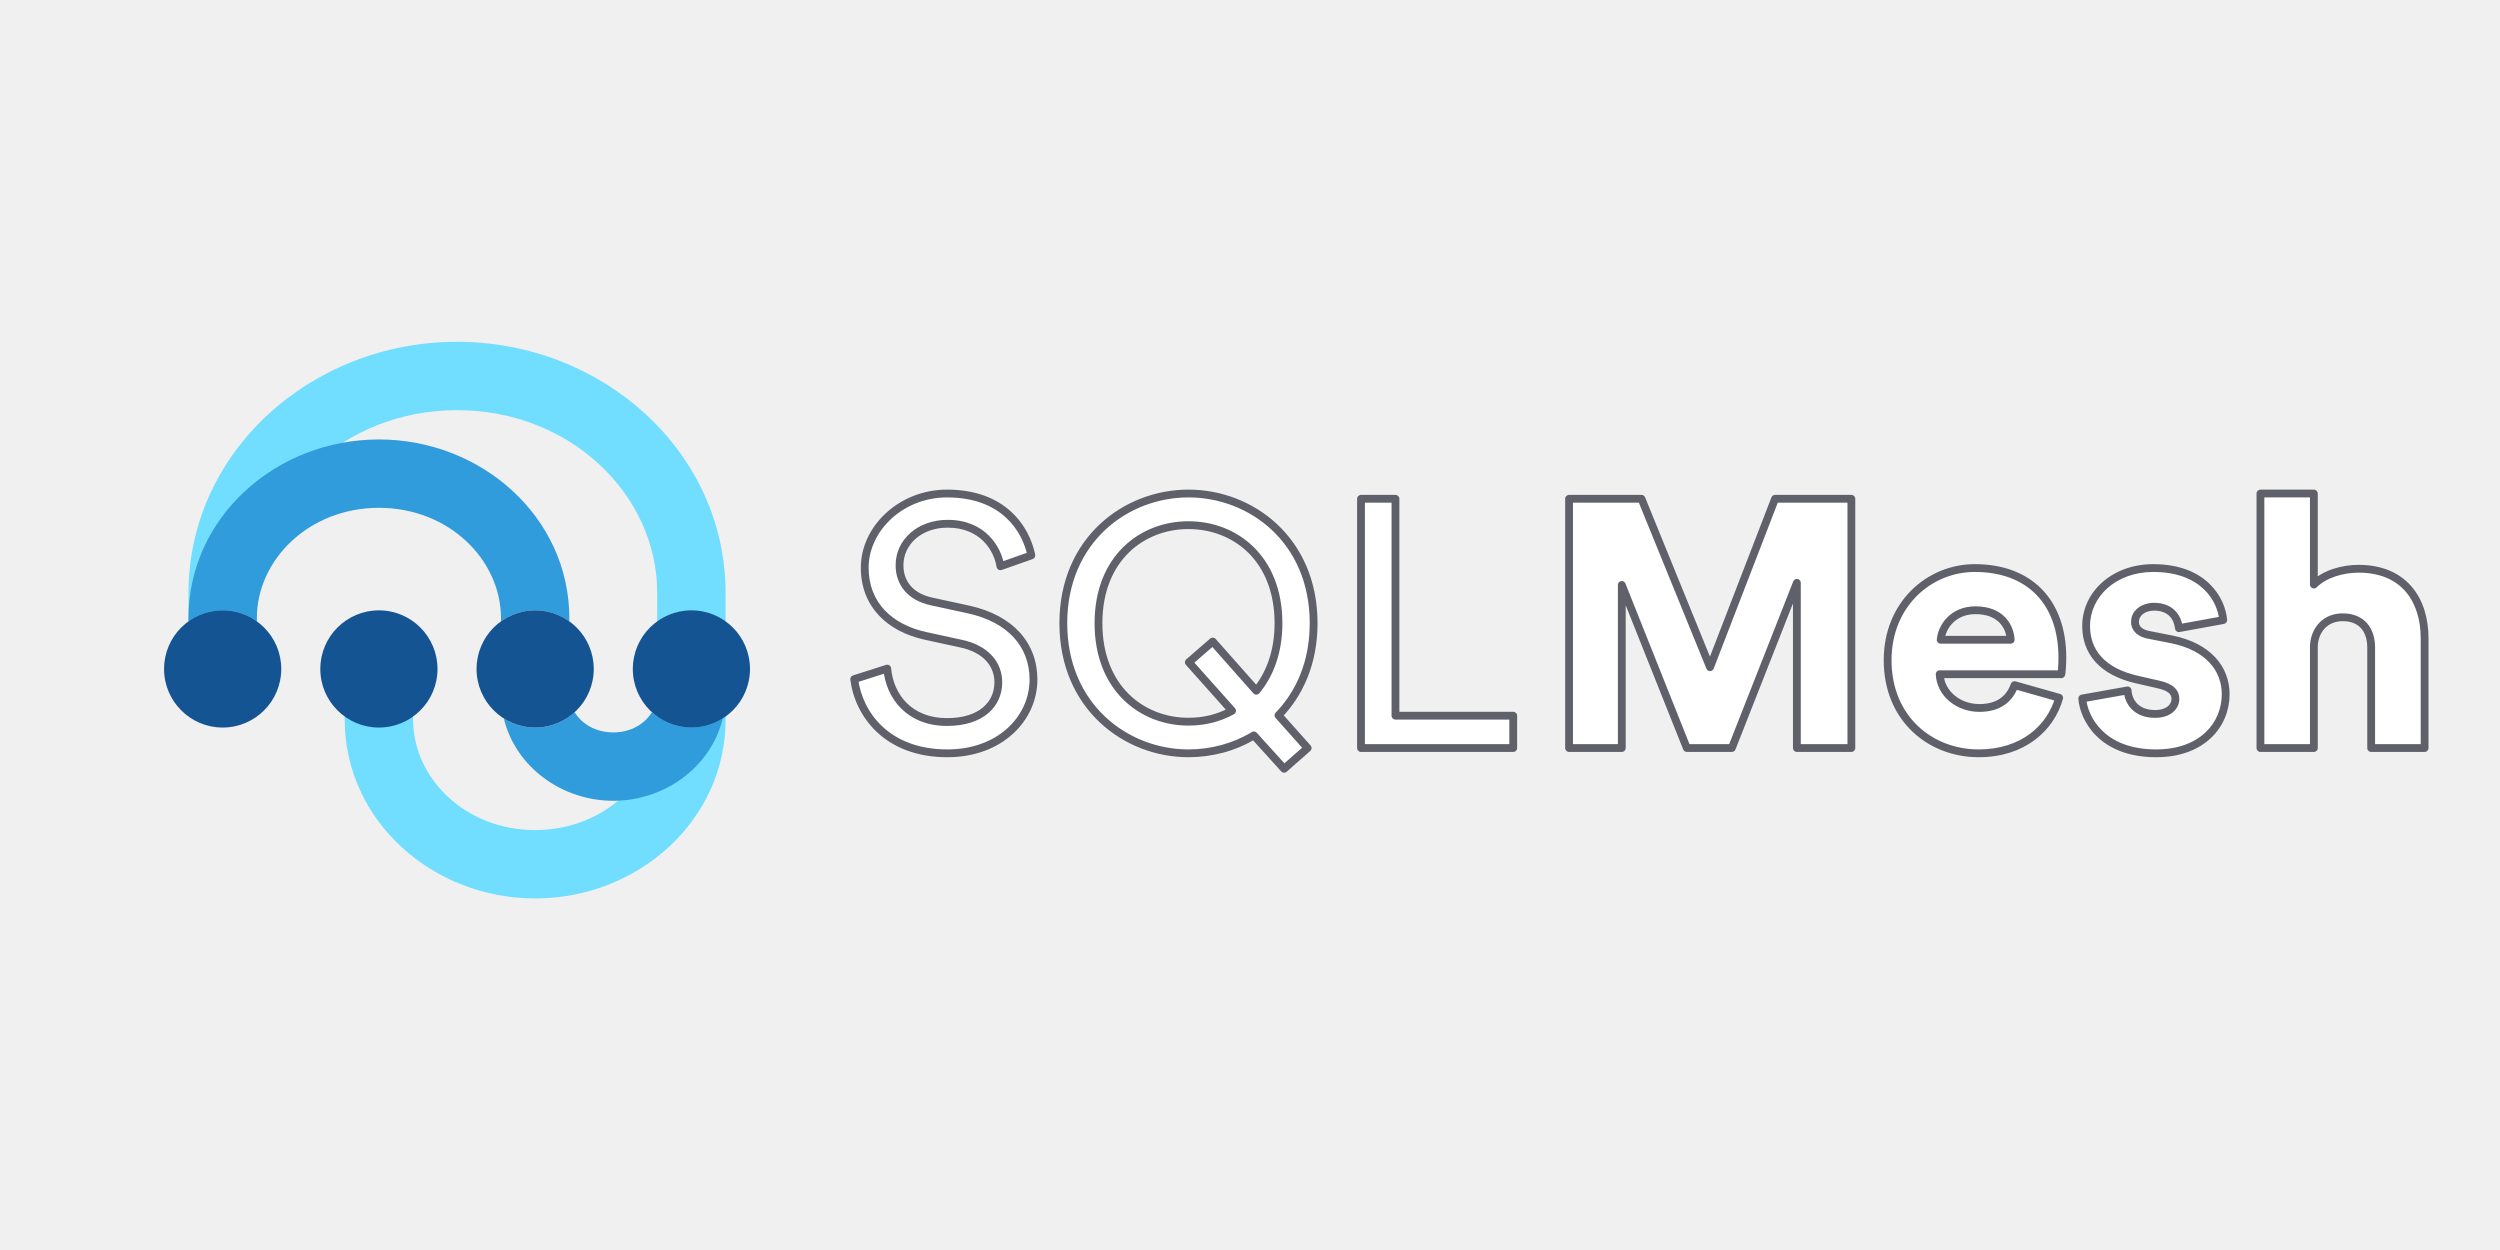
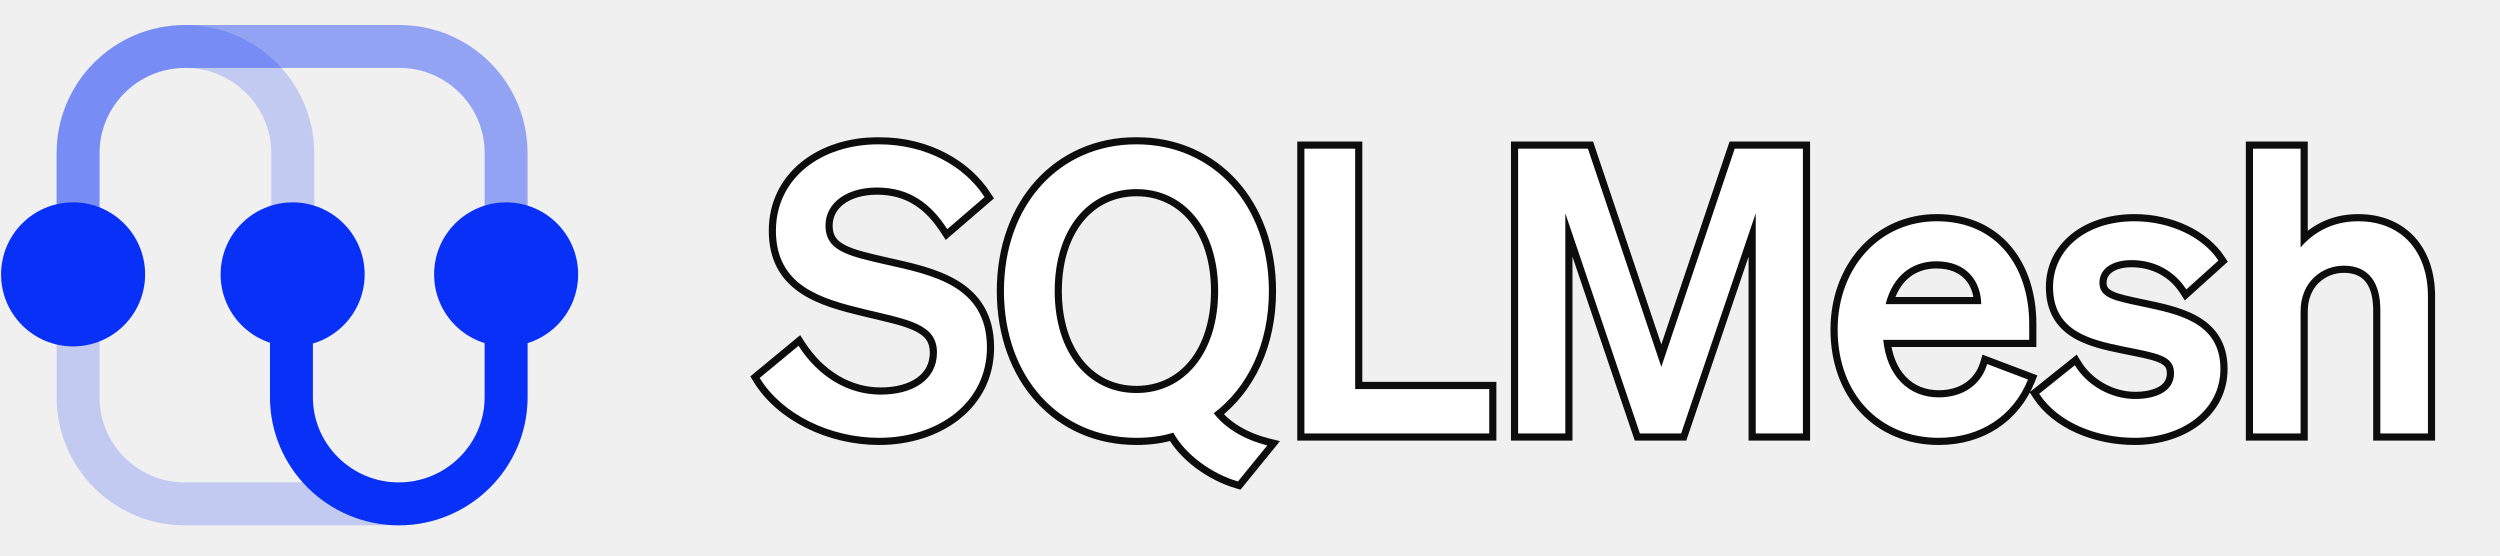
- <svg xmlns="http://www.w3.org/2000/svg" width="1280" height="640" viewBox="0 0 1280 640" fill="none">
-   <path d="M131.5 303.611V342.5H96.5V303.611C96.5 231.337 159.353 175 234 175C308.647 175 371.5 231.337 371.5 303.611V368.426C371.5 420.245 326.555 460 274 460C221.445 460 176.5 420.245 176.5 368.426V342.5H211.5V368.426C211.5 398.427 238.19 425 274 425C309.81 425 336.5 398.427 336.5 368.426V303.611C336.5 253.155 291.902 210 234 210C176.098 210 131.5 253.155 131.5 303.611Z" fill="#71DDFF" />
-   <path d="M131.5 318.13V316.574C131.5 286.573 158.19 260 194 260C229.81 260 256.5 286.573 256.5 316.574V318.13C261.426 314.587 267.469 312.5 274 312.5C280.531 312.5 286.574 314.587 291.5 318.13V316.574C291.5 264.755 246.555 225 194 225C141.445 225 96.5 264.755 96.5 316.574V318.13C101.426 314.587 107.469 312.5 114 312.5C120.531 312.5 126.574 314.587 131.5 318.13Z" fill="#309CDB" />
-   <path d="M294.218 364.664C288.885 369.531 281.789 372.5 274 372.5C268.102 372.5 262.601 370.798 257.963 367.858C263.975 392.743 287.711 410 314 410C340.289 410 364.025 392.743 370.037 367.858C365.399 370.798 359.898 372.5 354 372.5C346.211 372.5 339.115 369.531 333.782 364.664C330.183 370.505 323.202 375 314 375C304.798 375 297.817 370.505 294.218 364.664Z" fill="#309CDB" />
-   <path d="M114 372.5C130.569 372.5 144 359.069 144 342.5C144 325.931 130.569 312.5 114 312.5C97.431 312.5 84 325.931 84 342.5C84 359.069 97.431 372.5 114 372.5Z" fill="#155493" />
-   <path d="M224 342.5C224 359.069 210.569 372.5 194 372.5C177.431 372.5 164 359.069 164 342.5C164 325.931 177.431 312.5 194 312.5C210.569 312.5 224 325.931 224 342.5Z" fill="#155493" />
-   <path d="M274 372.5C290.569 372.5 304 359.069 304 342.5C304 325.931 290.569 312.5 274 312.5C257.431 312.5 244 325.931 244 342.5C244 359.069 257.431 372.5 274 372.5Z" fill="#155493" />
-   <path d="M354 372.5C370.569 372.5 384 359.069 384 342.5C384 325.931 370.569 312.5 354 312.5C337.431 312.5 324 325.931 324 342.5C324 359.069 337.431 372.5 354 372.5Z" fill="#155493" />
-   <path d="M528.06 284.36C525.18 270.5 513.66 252.68 484.86 252.68C461.28 252.68 442.74 270.68 442.74 290.66C442.74 309.74 455.7 321.62 473.88 325.58L492.06 329.54C504.84 332.24 511.14 340.16 511.14 349.34C511.14 360.5 502.5 369.68 484.86 369.68C465.6 369.68 455.52 356.54 454.26 342.32L437.34 347.72C439.68 365.9 454.26 385.7 485.04 385.7C512.22 385.7 529.14 367.7 529.14 347.9C529.14 330.08 517.26 316.76 496.02 312.08L476.94 307.94C466.14 305.6 460.56 298.58 460.56 289.4C460.56 277.52 470.82 268.16 485.22 268.16C503.04 268.16 510.78 280.76 512.22 289.94L528.06 284.36ZM544.42 319.1C544.42 361.76 576.46 385.7 608.5 385.7C620.2 385.7 631.9 382.64 641.98 376.52L657.46 393.62L669.52 383L654.58 366.26C665.38 355.1 672.58 339.26 672.58 319.1C672.58 276.44 640.54 252.68 608.5 252.68C576.46 252.68 544.42 276.44 544.42 319.1ZM562.42 319.1C562.42 285.8 584.74 268.88 608.5 268.88C632.26 268.88 654.58 285.8 654.58 319.1C654.58 333.86 650.08 345.38 643.24 353.66L620.92 328.46L608.68 339.08L630.82 363.92C623.98 367.7 616.42 369.5 608.5 369.5C584.74 369.5 562.42 352.4 562.42 319.1ZM774.777 383V366.44H714.477V255.38H696.837V383H774.777Z" fill="white" />
-   <path d="M528.06 284.36L528.725 286.246C529.669 285.914 530.222 284.934 530.018 283.953L528.06 284.36ZM473.88 325.58L473.454 327.534L473.454 327.534L473.88 325.58ZM492.06 329.54L491.634 331.494L491.647 331.497L492.06 329.54ZM454.26 342.32L456.252 342.143C456.199 341.539 455.873 340.991 455.367 340.655C454.862 340.318 454.23 340.23 453.652 340.415L454.26 342.32ZM437.34 347.72L436.732 345.815C435.812 346.108 435.233 347.017 435.356 347.975L437.34 347.72ZM496.02 312.08L496.45 310.127L496.444 310.125L496.02 312.08ZM476.94 307.94L477.364 305.985L477.364 305.985L476.94 307.94ZM512.22 289.94L510.244 290.25C510.336 290.837 510.685 291.353 511.195 291.657C511.705 291.962 512.324 292.024 512.885 291.826L512.22 289.94ZM530.018 283.953C528.509 276.692 524.734 268.364 517.522 261.839C510.277 255.285 499.703 250.68 484.86 250.68V254.68C498.817 254.68 508.403 258.984 514.838 264.806C521.306 270.656 524.731 278.168 526.102 284.767L530.018 283.953ZM484.86 250.68C460.33 250.68 440.74 269.427 440.74 290.66H444.74C444.74 271.933 462.23 254.68 484.86 254.68V250.68ZM440.74 290.66C440.74 300.689 444.16 308.925 450.037 315.162C455.887 321.37 464.067 325.489 473.454 327.534L474.306 323.626C465.513 321.711 458.123 317.91 452.948 312.418C447.8 306.955 444.74 299.711 444.74 290.66H440.74ZM473.454 327.534L491.634 331.494L492.486 327.586L474.306 323.626L473.454 327.534ZM491.647 331.497C497.718 332.78 502.083 335.265 504.917 338.361C507.739 341.442 509.14 345.23 509.14 349.34H513.14C513.14 344.27 511.391 339.508 507.868 335.659C504.357 331.825 499.182 329 492.473 327.583L491.647 331.497ZM509.14 349.34C509.14 354.374 507.208 358.884 503.324 362.168C499.414 365.473 493.347 367.68 484.86 367.68V371.68C494.013 371.68 501.086 369.297 505.906 365.222C510.752 361.126 513.14 355.466 513.14 349.34H509.14ZM484.86 367.68C475.716 367.68 468.902 364.575 464.221 359.915C459.515 355.23 456.847 348.852 456.252 342.143L452.268 342.497C452.933 350.008 455.935 357.31 461.399 362.75C466.888 368.215 474.744 371.68 484.86 371.68V367.68ZM453.652 340.415L436.732 345.815L437.948 349.625L454.868 344.225L453.652 340.415ZM435.356 347.975C436.58 357.48 441.002 367.421 449.165 374.994C457.354 382.591 469.194 387.7 485.04 387.7V383.7C470.106 383.7 459.266 378.909 451.885 372.061C444.478 365.189 440.44 356.14 439.324 347.465L435.356 347.975ZM485.04 387.7C513.152 387.7 531.14 368.969 531.14 347.9H527.14C527.14 366.431 511.288 383.7 485.04 383.7V387.7ZM531.14 347.9C531.14 338.518 528.001 330.243 522.02 323.712C516.057 317.2 507.376 312.534 496.45 310.127L495.59 314.033C505.904 316.306 513.783 320.64 519.07 326.413C524.339 332.167 527.14 339.462 527.14 347.9H531.14ZM496.444 310.125L477.364 305.985L476.516 309.895L495.596 314.035L496.444 310.125ZM477.364 305.985C472.299 304.888 468.623 302.732 466.217 299.932C463.819 297.141 462.56 293.569 462.56 289.4H458.56C458.56 294.411 460.091 298.939 463.183 302.538C466.267 306.128 470.781 308.652 476.516 309.895L477.364 305.985ZM462.56 289.4C462.56 278.865 471.668 270.16 485.22 270.16V266.16C469.972 266.16 458.56 276.175 458.56 289.4H462.56ZM485.22 270.16C501.811 270.16 508.916 281.781 510.244 290.25L514.196 289.63C512.644 279.739 504.269 266.16 485.22 266.16V270.16ZM512.885 291.826L528.725 286.246L527.395 282.474L511.555 288.054L512.885 291.826ZM641.98 376.52L643.463 375.178C642.819 374.467 641.762 374.313 640.942 374.81L641.98 376.52ZM657.46 393.62L655.978 394.962C656.712 395.773 657.961 395.844 658.782 395.121L657.46 393.62ZM669.52 383L670.842 384.501C671.242 384.149 671.485 383.652 671.517 383.12C671.549 382.588 671.367 382.066 671.012 381.668L669.52 383ZM654.58 366.26L653.143 364.869C652.414 365.622 652.39 366.81 653.088 367.592L654.58 366.26ZM643.24 353.66L641.743 354.986C642.131 355.424 642.69 355.67 643.275 355.66C643.859 355.65 644.41 355.384 644.782 354.934L643.24 353.66ZM620.92 328.46L622.417 327.134C621.69 326.313 620.438 326.231 619.61 326.949L620.92 328.46ZM608.68 339.08L607.37 337.569C606.965 337.92 606.719 338.418 606.684 338.952C606.65 339.486 606.831 340.011 607.187 340.411L608.68 339.08ZM630.82 363.92L631.788 365.67C632.32 365.376 632.69 364.856 632.792 364.256C632.894 363.657 632.718 363.043 632.313 362.589L630.82 363.92ZM542.42 319.1C542.42 362.976 575.47 387.7 608.5 387.7V383.7C577.451 383.7 546.42 360.544 546.42 319.1H542.42ZM608.5 387.7C620.543 387.7 632.606 384.551 643.018 378.23L640.942 374.81C631.195 380.729 619.857 383.7 608.5 383.7V387.7ZM640.498 377.862L655.978 394.962L658.943 392.278L643.463 375.178L640.498 377.862ZM658.782 395.121L670.842 384.501L668.199 381.499L656.139 392.119L658.782 395.121ZM671.012 381.668L656.072 364.928L653.088 367.592L668.028 384.332L671.012 381.668ZM656.018 367.651C667.186 356.11 674.58 339.768 674.58 319.1H670.58C670.58 338.752 663.574 354.09 653.143 364.869L656.018 367.651ZM674.58 319.1C674.58 275.217 641.523 250.68 608.5 250.68V254.68C639.558 254.68 670.58 277.663 670.58 319.1H674.58ZM608.5 250.68C575.478 250.68 542.42 275.217 542.42 319.1H546.42C546.42 277.663 577.443 254.68 608.5 254.68V250.68ZM564.42 319.1C564.42 302.919 569.83 290.901 577.951 282.93C586.091 274.94 597.091 270.88 608.5 270.88V266.88C596.15 266.88 584.11 271.28 575.149 280.075C566.17 288.889 560.42 301.981 560.42 319.1H564.42ZM608.5 270.88C619.91 270.88 630.91 274.94 639.049 282.93C647.17 290.901 652.58 302.919 652.58 319.1H656.58C656.58 301.981 650.83 288.889 641.851 280.075C632.891 271.28 620.851 266.88 608.5 266.88V270.88ZM652.58 319.1C652.58 333.436 648.217 344.495 641.698 352.386L644.782 354.934C651.943 346.265 656.58 334.284 656.58 319.1H652.58ZM644.737 352.334L622.417 327.134L619.423 329.786L641.743 354.986L644.737 352.334ZM619.61 326.949L607.37 337.569L609.991 340.591L622.231 329.971L619.61 326.949ZM607.187 340.411L629.327 365.251L632.313 362.589L610.173 337.749L607.187 340.411ZM629.853 362.17C623.333 365.772 616.111 367.5 608.5 367.5V371.5C616.73 371.5 624.627 369.628 631.788 365.67L629.853 362.17ZM608.5 367.5C597.097 367.5 586.097 363.399 577.955 355.364C569.831 347.347 564.42 335.282 564.42 319.1H560.42C560.42 336.218 566.17 349.353 575.145 358.211C584.104 367.051 596.144 371.5 608.5 371.5V367.5ZM774.777 383V385C775.881 385 776.777 384.105 776.777 383H774.777ZM774.777 366.44H776.777C776.777 365.335 775.881 364.44 774.777 364.44V366.44ZM714.477 366.44H712.477C712.477 367.545 713.372 368.44 714.477 368.44V366.44ZM714.477 255.38H716.477C716.477 254.275 715.581 253.38 714.477 253.38V255.38ZM696.837 255.38V253.38C695.732 253.38 694.837 254.275 694.837 255.38H696.837ZM696.837 383H694.837C694.837 384.105 695.732 385 696.837 385V383ZM776.777 383V366.44H772.777V383H776.777ZM774.777 364.44H714.477V368.44H774.777V364.44ZM716.477 366.44V255.38H712.477V366.44H716.477ZM714.477 253.38H696.837V257.38H714.477V253.38ZM694.837 255.38V383H698.837V255.38H694.837ZM696.837 385H774.777V381H696.837V385Z" fill="#60606B" />
-   <path d="M947.9 383V255.38H908.84L875.54 341.6L840.44 255.38H803.36V383H830.36V299.48L863.66 383H886.7L920 298.4V383H947.9ZM993.647 327.56C994.187 320.9 999.947 312.44 1011.47 312.44C1024.43 312.44 1029.11 320.72 1029.47 327.56H993.647ZM1031.45 350.78C1028.93 357.8 1023.35 362.48 1013.45 362.48C1002.83 362.48 993.647 355.28 993.107 345.2H1055.39C1055.57 344.66 1055.93 340.52 1055.93 336.74C1055.93 307.94 1038.83 290.84 1011.11 290.84C987.887 290.84 966.467 309.2 966.467 338C966.467 368.06 988.427 385.7 1013.09 385.7C1035.77 385.7 1049.99 372.74 1054.31 357.26L1031.45 350.78ZM1066.11 357.62C1066.83 367.52 1075.83 385.7 1103.91 385.7C1127.85 385.7 1139.55 370.76 1139.55 355.46C1139.55 342.32 1130.55 331.16 1112.01 327.38L1100.13 325.04C1096.17 324.32 1093.11 322.16 1093.11 318.38C1093.11 313.7 1097.61 310.64 1102.83 310.64C1111.11 310.64 1114.89 315.68 1115.61 321.62L1138.29 317.48C1137.39 307.04 1128.39 290.84 1102.47 290.84C1082.49 290.84 1068.09 304.16 1068.09 320.54C1068.09 333.14 1075.65 343.94 1094.73 348.08L1104.99 350.42C1111.65 351.86 1113.81 354.56 1113.81 357.8C1113.81 361.76 1110.39 365.54 1103.37 365.54C1094.01 365.54 1089.69 359.6 1089.33 353.48L1066.11 357.62ZM1184.7 330.44C1185.24 322.16 1190.82 316.04 1199.46 316.04C1209.36 316.04 1214.04 322.7 1214.04 331.52V383H1241.4V326.84C1241.4 307.22 1230.96 291.2 1207.56 291.2C1199.64 291.2 1190.28 293.72 1184.7 299.3V252.68H1157.34V383H1184.7V330.44Z" fill="white" />
-   <path d="M947.9 383V385C949.005 385 949.9 384.105 949.9 383H947.9ZM947.9 255.38H949.9C949.9 254.275 949.005 253.38 947.9 253.38V255.38ZM908.84 255.38V253.38C908.013 253.38 907.272 253.888 906.974 254.659L908.84 255.38ZM875.54 341.6L873.688 342.354C873.997 343.114 874.738 343.607 875.558 343.6C876.378 343.593 877.11 343.085 877.406 342.321L875.54 341.6ZM840.44 255.38L842.292 254.626C841.986 253.873 841.253 253.38 840.44 253.38V255.38ZM803.36 255.38V253.38C802.255 253.38 801.36 254.275 801.36 255.38H803.36ZM803.36 383H801.36C801.36 384.105 802.255 385 803.36 385V383ZM830.36 383V385C831.465 385 832.36 384.105 832.36 383H830.36ZM830.36 299.48L832.218 298.739C831.863 297.848 830.925 297.335 829.983 297.516C829.041 297.697 828.36 298.521 828.36 299.48H830.36ZM863.66 383L861.802 383.741C862.105 384.501 862.841 385 863.66 385V383ZM886.7 383V385C887.522 385 888.26 384.497 888.561 383.733L886.7 383ZM920 298.4H922C922 297.439 921.317 296.614 920.373 296.435C919.429 296.256 918.491 296.773 918.139 297.667L920 298.4ZM920 383H918C918 384.105 918.895 385 920 385V383ZM949.9 383V255.38H945.9V383H949.9ZM947.9 253.38H908.84V257.38H947.9V253.38ZM906.974 254.659L873.674 340.879L877.406 342.321L910.706 256.101L906.974 254.659ZM877.392 340.846L842.292 254.626L838.588 256.134L873.688 342.354L877.392 340.846ZM840.44 253.38H803.36V257.38H840.44V253.38ZM801.36 255.38V383H805.36V255.38H801.36ZM803.36 385H830.36V381H803.36V385ZM832.36 383V299.48H828.36V383H832.36ZM828.502 300.221L861.802 383.741L865.518 382.259L832.218 298.739L828.502 300.221ZM863.66 385H886.7V381H863.66V385ZM888.561 383.733L921.861 299.133L918.139 297.667L884.839 382.267L888.561 383.733ZM918 298.4V383H922V298.4H918ZM920 385H947.9V381H920V385ZM993.647 327.56L991.653 327.398C991.608 327.955 991.798 328.505 992.176 328.916C992.555 329.326 993.088 329.56 993.647 329.56V327.56ZM1029.47 327.56V329.56C1030.02 329.56 1030.54 329.335 1030.92 328.937C1031.3 328.539 1031.49 328.003 1031.46 327.455L1029.47 327.56ZM1031.45 350.78L1031.99 348.856C1030.98 348.569 1029.92 349.115 1029.56 350.104L1031.45 350.78ZM993.107 345.2V343.2C992.558 343.2 992.033 343.426 991.655 343.824C991.277 344.223 991.08 344.759 991.11 345.307L993.107 345.2ZM1055.39 345.2V347.2C1056.25 347.2 1057.01 346.649 1057.28 345.832L1055.39 345.2ZM1054.31 357.26L1056.23 357.798C1056.53 356.737 1055.91 355.636 1054.85 355.336L1054.31 357.26ZM995.64 327.722C996.108 321.951 1001.13 314.44 1011.47 314.44V310.44C998.761 310.44 992.265 319.849 991.653 327.398L995.64 327.722ZM1011.47 314.44C1017.49 314.44 1021.35 316.349 1023.76 318.827C1026.19 321.342 1027.31 324.632 1027.47 327.665L1031.46 327.455C1031.26 323.648 1029.86 319.378 1026.63 316.043C1023.36 312.671 1018.4 310.44 1011.47 310.44V314.44ZM1029.47 325.56H993.647V329.56H1029.47V325.56ZM1029.56 350.104C1028.42 353.299 1026.62 355.852 1024.07 357.62C1021.53 359.389 1018.08 360.48 1013.45 360.48V364.48C1018.72 364.48 1023.01 363.231 1026.36 360.905C1029.71 358.578 1031.96 355.281 1033.33 351.456L1029.56 350.104ZM1013.45 360.48C1003.64 360.48 995.574 353.877 995.104 345.093L991.11 345.307C991.719 356.683 1002.02 364.48 1013.45 364.48V360.48ZM993.107 347.2H1055.39V343.2H993.107V347.2ZM1057.28 345.832C1057.37 345.588 1057.41 345.313 1057.44 345.147C1057.47 344.936 1057.5 344.684 1057.53 344.406C1057.6 343.849 1057.66 343.134 1057.72 342.327C1057.83 340.715 1057.93 338.687 1057.93 336.74H1053.93C1053.93 338.573 1053.84 340.505 1053.73 342.043C1053.67 342.811 1053.61 343.469 1053.56 343.957C1053.53 344.203 1053.51 344.393 1053.49 344.526C1053.46 344.705 1053.45 344.677 1053.49 344.568L1057.28 345.832ZM1057.93 336.74C1057.93 321.945 1053.53 309.92 1045.34 301.588C1037.15 293.252 1025.38 288.84 1011.11 288.84V292.84C1024.55 292.84 1035.2 296.978 1042.49 304.392C1049.78 311.81 1053.93 322.735 1053.93 336.74H1057.93ZM1011.11 288.84C986.798 288.84 964.467 308.08 964.467 338H968.467C968.467 310.32 988.976 292.84 1011.11 292.84V288.84ZM964.467 338C964.467 369.255 987.414 387.7 1013.09 387.7V383.7C989.439 383.7 968.467 366.865 968.467 338H964.467ZM1013.09 387.7C1036.64 387.7 1051.66 374.167 1056.23 357.798L1052.38 356.722C1048.31 371.313 1034.9 383.7 1013.09 383.7V387.7ZM1054.85 355.336L1031.99 348.856L1030.9 352.704L1053.76 359.184L1054.85 355.336ZM1066.11 357.62L1065.76 355.651C1064.75 355.831 1064.04 356.743 1064.12 357.765L1066.11 357.62ZM1112.01 327.38L1112.41 325.42L1112.4 325.418L1112.01 327.38ZM1100.13 325.04L1100.52 323.078C1100.51 323.076 1100.5 323.074 1100.49 323.072L1100.13 325.04ZM1115.61 321.62L1113.63 321.861C1113.69 322.408 1113.98 322.903 1114.43 323.23C1114.87 323.557 1115.43 323.686 1115.97 323.587L1115.61 321.62ZM1138.29 317.48L1138.65 319.447C1139.67 319.262 1140.37 318.336 1140.29 317.308L1138.29 317.48ZM1094.73 348.08L1095.18 346.13C1095.17 346.129 1095.16 346.127 1095.16 346.125L1094.73 348.08ZM1104.99 350.42L1104.55 352.37C1104.56 352.372 1104.56 352.373 1104.57 352.375L1104.99 350.42ZM1089.33 353.48L1091.33 353.363C1091.3 352.792 1091.02 352.263 1090.57 351.91C1090.12 351.556 1089.55 351.411 1088.98 351.511L1089.33 353.48ZM1064.12 357.765C1064.51 363.164 1067.13 370.649 1073.35 376.795C1079.61 382.988 1089.41 387.7 1103.91 387.7V383.7C1090.34 383.7 1081.59 379.322 1076.16 373.95C1070.68 368.531 1068.44 361.976 1068.11 357.475L1064.12 357.765ZM1103.91 387.7C1116.31 387.7 1125.74 383.822 1132.09 377.764C1138.43 371.716 1141.55 363.622 1141.55 355.46H1137.55C1137.55 362.598 1134.83 369.624 1129.33 374.871C1123.84 380.108 1115.46 383.7 1103.91 383.7V387.7ZM1141.55 355.46C1141.55 348.409 1139.13 341.84 1134.2 336.547C1129.29 331.271 1121.99 327.373 1112.41 325.42L1111.61 329.34C1120.57 331.167 1127.05 334.739 1131.27 339.273C1135.48 343.79 1137.55 349.371 1137.55 355.46H1141.55ZM1112.4 325.418L1100.52 323.078L1099.75 327.002L1111.63 329.342L1112.4 325.418ZM1100.49 323.072C1098.74 322.754 1097.36 322.144 1096.46 321.352C1095.6 320.607 1095.11 319.66 1095.11 318.38H1091.11C1091.11 320.88 1092.15 322.903 1093.82 324.363C1095.44 325.776 1097.57 326.606 1099.78 327.008L1100.49 323.072ZM1095.11 318.38C1095.11 315.281 1098.17 312.64 1102.83 312.64V308.64C1097.05 308.64 1091.11 312.119 1091.11 318.38H1095.11ZM1102.83 312.64C1106.55 312.64 1109.03 313.757 1110.67 315.34C1112.33 316.948 1113.31 319.225 1113.63 321.861L1117.6 321.379C1117.2 318.075 1115.93 314.862 1113.45 312.465C1110.95 310.043 1107.4 308.64 1102.83 308.64V312.64ZM1115.97 323.587L1138.65 319.447L1137.93 315.513L1115.25 319.653L1115.97 323.587ZM1140.29 317.308C1139.8 311.648 1137.13 304.52 1131.15 298.799C1125.13 293.042 1115.88 288.84 1102.47 288.84V292.84C1114.99 292.84 1123.2 296.738 1128.38 301.691C1133.6 306.68 1135.89 312.872 1136.3 317.652L1140.29 317.308ZM1102.47 288.84C1081.63 288.84 1066.09 302.827 1066.09 320.54H1070.09C1070.09 305.493 1083.35 292.84 1102.47 292.84V288.84ZM1066.09 320.54C1066.09 327.259 1068.12 333.604 1072.77 338.814C1077.4 344.004 1084.48 347.902 1094.31 350.035L1095.16 346.125C1085.91 344.118 1079.67 340.546 1075.75 336.151C1071.85 331.776 1070.09 326.421 1070.09 320.54H1066.09ZM1094.29 350.03L1104.55 352.37L1105.44 348.47L1095.18 346.13L1094.29 350.03ZM1104.57 352.375C1107.73 353.058 1109.55 353.988 1110.55 354.908C1111.47 355.757 1111.81 356.689 1111.81 357.8H1115.81C1115.81 355.671 1115.07 353.633 1113.25 351.962C1111.51 350.362 1108.91 349.222 1105.42 348.465L1104.57 352.375ZM1111.81 357.8C1111.81 359.178 1111.23 360.552 1109.95 361.617C1108.65 362.692 1106.53 363.54 1103.37 363.54V367.54C1107.24 367.54 1110.33 366.498 1112.5 364.693C1114.69 362.878 1115.81 360.382 1115.81 357.8H1111.81ZM1103.37 363.54C1099.14 363.54 1096.25 362.209 1094.38 360.377C1092.49 358.524 1091.49 356.002 1091.33 353.363L1087.34 353.597C1087.54 357.078 1088.88 360.586 1091.58 363.233C1094.3 365.901 1098.25 367.54 1103.37 367.54V363.54ZM1088.98 351.511L1065.76 355.651L1066.46 359.589L1089.68 355.449L1088.98 351.511ZM1184.7 330.44L1182.71 330.31C1182.7 330.353 1182.7 330.397 1182.7 330.44H1184.7ZM1214.04 383H1212.04C1212.04 384.105 1212.94 385 1214.04 385V383ZM1241.4 383V385C1242.51 385 1243.4 384.105 1243.4 383H1241.4ZM1184.7 299.3H1182.7C1182.7 300.109 1183.19 300.838 1183.94 301.148C1184.68 301.457 1185.54 301.286 1186.12 300.714L1184.7 299.3ZM1184.7 252.68H1186.7C1186.7 251.575 1185.81 250.68 1184.7 250.68V252.68ZM1157.34 252.68V250.68C1156.24 250.68 1155.34 251.575 1155.34 252.68H1157.34ZM1157.34 383H1155.34C1155.34 384.105 1156.24 385 1157.34 385V383ZM1184.7 383V385C1185.81 385 1186.7 384.105 1186.7 383H1184.7ZM1186.7 330.57C1186.94 326.843 1188.31 323.719 1190.46 321.543C1192.61 319.381 1195.64 318.04 1199.46 318.04V314.04C1194.64 314.04 1190.57 315.759 1187.62 318.727C1184.7 321.681 1183 325.757 1182.71 330.31L1186.7 330.57ZM1199.46 318.04C1203.93 318.04 1206.99 319.525 1208.95 321.785C1210.96 324.089 1212.04 327.441 1212.04 331.52H1216.04C1216.04 326.779 1214.78 322.391 1211.97 319.16C1209.12 315.885 1204.89 314.04 1199.46 314.04V318.04ZM1212.04 331.52V383H1216.04V331.52H1212.04ZM1214.04 385H1241.4V381H1214.04V385ZM1243.4 383V326.84H1239.4V383H1243.4ZM1243.4 326.84C1243.4 316.7 1240.7 307.279 1234.77 300.361C1228.8 293.395 1219.75 289.2 1207.56 289.2V293.2C1218.77 293.2 1226.64 297.015 1231.74 302.964C1236.88 308.961 1239.4 317.36 1239.4 326.84H1243.4ZM1207.56 289.2C1199.34 289.2 1189.38 291.793 1183.29 297.886L1186.12 300.714C1191.18 295.647 1199.94 293.2 1207.56 293.2V289.2ZM1186.7 299.3V252.68H1182.7V299.3H1186.7ZM1184.7 250.68H1157.34V254.68H1184.7V250.68ZM1155.34 252.68V383H1159.34V252.68H1155.34ZM1157.34 385H1184.7V381H1157.34V385ZM1186.7 383V330.44H1182.7V383H1186.7Z" fill="#60606B" />
+ <svg xmlns="http://www.w3.org/2000/svg" width="1004" height="223" viewBox="0 0 1004 223" fill="none">
+   <mask id="path-1-outside-1_39_2692" maskUnits="userSpaceOnUse" x="300.875" y="55.08" width="678" height="142" fill="black">
+     <rect fill="white" x="300.875" y="55.08" width="678" height="142" />
+     <path d="M305.079 151.779L320.69 138.876C328.655 151.301 340.602 158.469 353.664 158.469C366.567 158.469 376.284 152.575 376.284 141.584C376.284 129.955 364.337 128.362 347.292 124.22C330.088 120.079 311.61 114.981 311.61 92.68C311.61 71.493 329.77 57.953 352.868 57.953C372.461 57.953 387.754 67.192 395.4 79.139L380.426 92.042C374.054 82.166 365.611 75.316 352.231 75.316C339.965 75.316 331.522 81.529 331.522 90.609C331.522 100.644 340.283 102.715 355.735 106.22C374.214 110.362 396.356 114.663 396.356 139.513C396.356 161.974 376.603 175.833 353.027 175.833C333.433 175.833 313.999 166.434 305.079 151.779ZM403.181 116.893C403.181 82.166 425.482 57.953 456.386 57.953C487.29 57.953 509.591 82.166 509.591 116.893C509.591 138.239 501.149 155.602 487.449 165.956C492.069 172.01 499.874 176.629 508.954 178.859L497.166 193.355C486.653 190.329 475.98 182.523 471.201 173.762C466.581 175.196 461.643 175.833 456.386 175.833C425.482 175.833 403.181 151.62 403.181 116.893ZM489.201 116.893C489.201 92.042 475.661 75.953 456.386 75.953C437.111 75.953 423.571 92.042 423.571 116.893C423.571 141.743 437.111 157.832 456.386 157.832C475.661 157.832 489.201 141.743 489.201 116.893ZM523.843 174.08V59.705H544.233V156.239H598.076V174.08H523.843ZM675.148 174.08H658.582L628.634 85.671V174.08H609.677V59.705H637.714L667.184 147.319L696.654 59.705H724.053V174.08H705.096V85.671L675.148 174.08ZM778.615 175.833C754.72 175.833 737.994 158.151 737.994 132.345C737.994 107.813 754.561 88.856 777.818 88.856C802.031 88.856 814.934 107.176 814.934 130.114V136.486H756.313C757.747 150.823 766.349 159.584 778.615 159.584C788.013 159.584 795.5 154.805 798.049 146.203L814.456 152.416C808.562 167.071 795.341 175.833 778.615 175.833ZM777.659 104.945C767.782 104.945 760.136 110.839 757.269 122.15H795.659C795.5 112.91 789.765 104.945 777.659 104.945ZM818.923 158.151L833.26 146.681C838.198 154.805 847.756 160.222 857.473 160.222C865.597 160.222 873.084 157.354 873.084 149.867C873.084 142.699 866.075 141.902 852.853 139.194C839.632 136.486 824.498 133.141 824.498 115.3C824.498 100.007 837.879 88.856 857.154 88.856C871.81 88.856 884.872 95.388 890.925 104.627L878.022 116.256C873.243 108.769 865.279 104.468 856.039 104.468C848.234 104.468 843.136 107.972 843.136 113.547C843.136 119.601 849.189 120.716 859.703 122.946C873.881 125.973 891.722 128.999 891.722 148.115C891.722 165 876.27 175.833 857.314 175.833C841.862 175.833 826.41 169.62 818.923 158.151ZM904.807 174.08V59.705H923.922V99.37C928.701 93.795 936.188 88.856 947.02 88.856C964.543 88.856 975.057 100.963 975.057 118.964V174.08H955.941V124.539C955.941 114.185 951.799 106.698 941.286 106.698C932.684 106.698 923.922 113.07 923.922 125.017V174.08H904.807Z" />
+   </mask>
+   <path d="M305.079 151.779L320.69 138.876C328.655 151.301 340.602 158.469 353.664 158.469C366.567 158.469 376.284 152.575 376.284 141.584C376.284 129.955 364.337 128.362 347.292 124.22C330.088 120.079 311.61 114.981 311.61 92.68C311.61 71.493 329.77 57.953 352.868 57.953C372.461 57.953 387.754 67.192 395.4 79.139L380.426 92.042C374.054 82.166 365.611 75.316 352.231 75.316C339.965 75.316 331.522 81.529 331.522 90.609C331.522 100.644 340.283 102.715 355.735 106.22C374.214 110.362 396.356 114.663 396.356 139.513C396.356 161.974 376.603 175.833 353.027 175.833C333.433 175.833 313.999 166.434 305.079 151.779ZM403.181 116.893C403.181 82.166 425.482 57.953 456.386 57.953C487.29 57.953 509.591 82.166 509.591 116.893C509.591 138.239 501.149 155.602 487.449 165.956C492.069 172.01 499.874 176.629 508.954 178.859L497.166 193.355C486.653 190.329 475.98 182.523 471.201 173.762C466.581 175.196 461.643 175.833 456.386 175.833C425.482 175.833 403.181 151.62 403.181 116.893ZM489.201 116.893C489.201 92.042 475.661 75.953 456.386 75.953C437.111 75.953 423.571 92.042 423.571 116.893C423.571 141.743 437.111 157.832 456.386 157.832C475.661 157.832 489.201 141.743 489.201 116.893ZM523.843 174.08V59.705H544.233V156.239H598.076V174.08H523.843ZM675.148 174.08H658.582L628.634 85.671V174.08H609.677V59.705H637.714L667.184 147.319L696.654 59.705H724.053V174.08H705.096V85.671L675.148 174.08ZM778.615 175.833C754.72 175.833 737.994 158.151 737.994 132.345C737.994 107.813 754.561 88.856 777.818 88.856C802.031 88.856 814.934 107.176 814.934 130.114V136.486H756.313C757.747 150.823 766.349 159.584 778.615 159.584C788.013 159.584 795.5 154.805 798.049 146.203L814.456 152.416C808.562 167.071 795.341 175.833 778.615 175.833ZM777.659 104.945C767.782 104.945 760.136 110.839 757.269 122.15H795.659C795.5 112.91 789.765 104.945 777.659 104.945ZM818.923 158.151L833.26 146.681C838.198 154.805 847.756 160.222 857.473 160.222C865.597 160.222 873.084 157.354 873.084 149.867C873.084 142.699 866.075 141.902 852.853 139.194C839.632 136.486 824.498 133.141 824.498 115.3C824.498 100.007 837.879 88.856 857.154 88.856C871.81 88.856 884.872 95.388 890.925 104.627L878.022 116.256C873.243 108.769 865.279 104.468 856.039 104.468C848.234 104.468 843.136 107.972 843.136 113.547C843.136 119.601 849.189 120.716 859.703 122.946C873.881 125.973 891.722 128.999 891.722 148.115C891.722 165 876.27 175.833 857.314 175.833C841.862 175.833 826.41 169.62 818.923 158.151ZM904.807 174.08V59.705H923.922V99.37C928.701 93.795 936.188 88.856 947.02 88.856C964.543 88.856 975.057 100.963 975.057 118.964V174.08H955.941V124.539C955.941 114.185 951.799 106.698 941.286 106.698C932.684 106.698 923.922 113.07 923.922 125.017V174.08H904.807Z" fill="white" />
+   <path d="M305.079 151.779L303.249 149.565L301.333 151.149L302.625 153.272L305.079 151.779ZM320.69 138.876L323.107 137.326L321.358 134.597L318.86 136.662L320.69 138.876ZM347.292 124.22L347.97 121.43L347.964 121.428L347.292 124.22ZM395.4 79.139L397.275 81.315L399.161 79.689L397.819 77.591L395.4 79.139ZM380.426 92.042L378.013 93.599L379.802 96.371L382.301 94.218L380.426 92.042ZM355.735 106.22L355.1 109.02L355.107 109.022L355.735 106.22ZM306.908 153.992L322.519 141.089L318.86 136.662L303.249 149.565L306.908 153.992ZM318.272 140.426C326.675 153.534 339.468 161.341 353.664 161.341V155.598C341.736 155.598 330.634 149.067 323.107 137.326L318.272 140.426ZM353.664 161.341C360.505 161.341 366.797 159.785 371.467 156.496C376.241 153.133 379.156 148.052 379.156 141.584H373.413C373.413 146.107 371.47 149.469 368.159 151.801C364.744 154.206 359.727 155.598 353.664 155.598V161.341ZM379.156 141.584C379.156 138.147 378.259 135.239 376.449 132.825C374.676 130.46 372.192 128.787 369.387 127.488C363.933 124.963 356.241 123.439 347.97 121.43L346.614 127.011C355.389 129.143 362.192 130.486 366.973 132.7C369.286 133.771 370.854 134.936 371.854 136.27C372.816 137.554 373.413 139.207 373.413 141.584H379.156ZM347.964 121.428C339.282 119.338 330.879 117.123 324.609 112.881C318.591 108.811 314.481 102.833 314.481 92.68H308.738C308.738 104.827 313.868 112.55 321.39 117.639C328.661 122.557 338.099 124.961 346.62 127.012L347.964 121.428ZM314.481 92.68C314.481 82.984 318.606 75.109 325.388 69.6C332.217 64.052 341.858 60.825 352.868 60.825V55.081C340.779 55.081 329.791 58.623 321.766 65.142C313.694 71.7 308.738 81.189 308.738 92.68H314.481ZM352.868 60.825C371.555 60.825 385.901 69.624 392.981 80.687L397.819 77.591C389.607 64.76 373.368 55.081 352.868 55.081V60.825ZM393.525 76.964L378.551 89.867L382.301 94.218L397.275 81.315L393.525 76.964ZM382.839 90.486C376.122 80.074 366.883 72.444 352.231 72.444V78.188C364.34 78.188 371.986 84.258 378.013 93.599L382.839 90.486ZM352.231 72.444C345.644 72.444 339.824 74.109 335.572 77.246C331.26 80.427 328.65 85.078 328.65 90.609H334.394C334.394 87.06 336.005 84.064 338.981 81.868C342.017 79.629 346.551 78.188 352.231 78.188V72.444ZM328.65 90.609C328.65 93.553 329.299 96.128 330.714 98.337C332.116 100.528 334.126 102.134 336.477 103.394C341.022 105.831 347.53 107.304 355.1 109.02L356.37 103.419C348.488 101.631 342.89 100.316 339.191 98.332C337.42 97.383 336.274 96.371 335.551 95.24C334.84 94.129 334.394 92.682 334.394 90.609H328.65ZM355.107 109.022C364.508 111.129 374.138 113.155 381.499 117.564C385.113 119.729 388.072 122.414 390.141 125.881C392.205 129.339 393.484 133.744 393.484 139.513H399.228C399.228 132.857 397.739 127.405 395.073 122.938C392.413 118.48 388.682 115.172 384.451 112.637C376.121 107.648 365.441 105.452 356.363 103.418L355.107 109.022ZM393.484 139.513C393.484 159.81 375.665 172.961 353.027 172.961V178.705C377.541 178.705 399.228 164.138 399.228 139.513H393.484ZM353.027 172.961C334.201 172.961 315.82 163.902 307.532 150.286L302.625 153.272C312.179 168.967 332.666 178.705 353.027 178.705V172.961ZM487.449 165.956L485.717 163.665L483.416 165.405L485.166 167.699L487.449 165.956ZM508.954 178.859L511.182 180.671L514.044 177.152L509.639 176.07L508.954 178.859ZM497.166 193.355L496.372 196.115L498.196 196.64L499.394 195.167L497.166 193.355ZM471.201 173.762L473.722 172.387L472.596 170.322L470.349 171.019L471.201 173.762ZM406.053 116.893C406.053 83.485 427.323 60.825 456.386 60.825V55.081C423.642 55.081 400.309 80.847 400.309 116.893H406.053ZM456.386 60.825C485.449 60.825 506.72 83.485 506.72 116.893H512.463C512.463 80.847 489.13 55.081 456.386 55.081V60.825ZM506.72 116.893C506.72 137.472 498.599 153.929 485.717 163.665L489.181 168.247C503.699 157.274 512.463 139.005 512.463 116.893H506.72ZM485.166 167.699C490.279 174.398 498.724 179.304 508.269 181.648L509.639 176.07C501.024 173.955 493.859 169.622 489.732 164.214L485.166 167.699ZM506.726 177.048L494.938 191.544L499.394 195.167L511.182 180.671L506.726 177.048ZM497.961 190.596C488.044 187.741 478.069 180.356 473.722 172.387L468.68 175.137C473.89 184.69 485.261 192.917 496.372 196.115L497.961 190.596ZM470.349 171.019C466.056 172.352 461.412 172.961 456.386 172.961V178.705C461.874 178.705 467.107 178.039 472.052 176.505L470.349 171.019ZM456.386 172.961C427.323 172.961 406.053 150.3 406.053 116.893H400.309C400.309 152.939 423.642 178.705 456.386 178.705V172.961ZM492.073 116.893C492.073 103.966 488.551 93.044 482.25 85.293C475.912 77.495 466.891 73.082 456.386 73.082V78.825C465.157 78.825 472.543 82.456 477.793 88.915C483.082 95.421 486.329 104.969 486.329 116.893H492.073ZM456.386 73.082C445.882 73.082 436.86 77.495 430.522 85.293C424.221 93.044 420.699 103.966 420.699 116.893H426.443C426.443 104.969 429.691 95.421 434.979 88.915C440.229 82.456 447.616 78.825 456.386 78.825V73.082ZM420.699 116.893C420.699 129.819 424.221 140.741 430.522 148.493C436.86 156.29 445.882 160.704 456.386 160.704V154.96C447.616 154.96 440.229 151.329 434.979 144.87C429.691 138.364 426.443 128.817 426.443 116.893H420.699ZM456.386 160.704C466.891 160.704 475.912 156.29 482.25 148.493C488.551 140.741 492.073 129.819 492.073 116.893H486.329C486.329 128.817 483.082 138.364 477.793 144.87C472.543 151.329 465.157 154.96 456.386 154.96V160.704ZM523.843 174.08H520.972V176.952H523.843V174.08ZM523.843 59.705V56.833H520.972V59.705H523.843ZM544.233 59.705H547.105V56.833H544.233V59.705ZM544.233 156.239H541.362V159.111H544.233V156.239ZM598.076 156.239H600.948V153.367H598.076V156.239ZM598.076 174.08V176.952H600.948V174.08H598.076ZM526.715 174.08V59.705H520.972V174.08H526.715ZM523.843 62.577H544.233V56.833H523.843V62.577ZM541.362 59.705V156.239H547.105V59.705H541.362ZM544.233 159.111H598.076V153.367H544.233V159.111ZM595.204 156.239V174.08H600.948V156.239H595.204ZM598.076 171.209H523.843V176.952H598.076V171.209ZM675.148 174.08V176.952H677.208L677.868 175.002L675.148 174.08ZM658.582 174.08L655.862 175.002L656.522 176.952H658.582V174.08ZM628.634 85.671L631.354 84.749L625.762 85.671H628.634ZM628.634 174.08V176.952H631.505V174.08H628.634ZM609.677 174.08H606.806V176.952H609.677V174.08ZM609.677 59.705V56.833H606.806V59.705H609.677ZM637.714 59.705L640.436 58.789L639.778 56.833H637.714V59.705ZM667.184 147.319L664.462 148.234L667.184 156.326L669.906 148.234L667.184 147.319ZM696.654 59.705V56.833H694.59L693.932 58.789L696.654 59.705ZM724.053 59.705H726.925V56.833H724.053V59.705ZM724.053 174.08V176.952H726.925V174.08H724.053ZM705.096 174.08H702.225V176.952H705.096V174.08ZM705.096 85.671H707.968L702.376 84.749L705.096 85.671ZM675.148 171.209H658.582V176.952H675.148V171.209ZM661.302 173.159L631.354 84.749L625.914 86.592L655.862 175.002L661.302 173.159ZM625.762 85.671V174.08H631.505V85.671H625.762ZM628.634 171.209H609.677V176.952H628.634V171.209ZM612.549 174.08V59.705H606.806V174.08H612.549ZM609.677 62.577H637.714V56.833H609.677V62.577ZM634.992 60.621L664.462 148.234L669.906 146.403L640.436 58.789L634.992 60.621ZM669.906 148.234L699.376 60.621L693.932 58.789L664.462 146.403L669.906 148.234ZM696.654 62.577H724.053V56.833H696.654V62.577ZM721.181 59.705V174.08H726.925V59.705H721.181ZM724.053 171.209H705.096V176.952H724.053V171.209ZM707.968 174.08V85.671H702.225V174.08H707.968ZM702.376 84.749L672.429 173.159L677.868 175.002L707.816 86.592L702.376 84.749ZM814.934 136.486V139.358H817.806V136.486H814.934ZM756.313 136.486V133.614H753.14L753.455 136.772L756.313 136.486ZM798.049 146.203L799.066 143.518L796.174 142.423L795.295 145.388L798.049 146.203ZM814.456 152.416L817.121 153.488L818.215 150.768L815.473 149.73L814.456 152.416ZM757.269 122.15L754.485 121.444L753.578 125.021H757.269V122.15ZM795.659 122.15V125.021H798.581L798.531 122.1L795.659 122.15ZM778.615 172.961C767.407 172.961 758.028 168.831 751.439 161.802C744.837 154.759 740.866 144.623 740.866 132.345H735.122C735.122 145.873 739.514 157.48 747.249 165.73C754.996 173.994 765.927 178.705 778.615 178.705V172.961ZM740.866 132.345C740.866 109.116 756.415 91.728 777.818 91.728V85.985C752.706 85.985 735.122 106.509 735.122 132.345H740.866ZM777.818 91.728C789.134 91.728 797.586 95.976 803.257 102.73C808.98 109.546 812.063 119.156 812.063 130.114H817.806C817.806 118.134 814.438 107.115 807.656 99.037C800.821 90.897 790.716 85.985 777.818 85.985V91.728ZM812.063 130.114V136.486H817.806V130.114H812.063ZM814.934 133.614H756.313V139.358H814.934V133.614ZM753.455 136.772C754.222 144.437 756.933 150.867 761.34 155.411C765.778 159.986 771.754 162.456 778.615 162.456V156.713C773.209 156.713 768.752 154.802 765.463 151.412C762.145 147.991 759.838 142.872 759.17 136.201L753.455 136.772ZM778.615 162.456C789.049 162.456 797.829 157.053 800.802 147.019L795.295 145.388C793.171 152.558 786.978 156.713 778.615 156.713V162.456ZM797.032 148.889L813.44 155.102L815.473 149.73L799.066 143.518L797.032 148.889ZM811.792 151.344C806.359 164.854 794.233 172.961 778.615 172.961V178.705C796.449 178.705 810.766 169.289 817.121 153.488L811.792 151.344ZM777.659 102.074C772.128 102.074 767.082 103.734 763.009 107.09C758.948 110.436 756.039 115.312 754.485 121.444L760.052 122.855C761.365 117.677 763.714 113.951 766.661 111.523C769.598 109.103 773.313 107.817 777.659 107.817V102.074ZM757.269 125.021H795.659V119.278H757.269V125.021ZM798.531 122.1C798.441 116.918 796.782 111.881 793.229 108.112C789.639 104.306 784.377 102.074 777.659 102.074V107.817C783.047 107.817 786.706 109.568 789.05 112.053C791.43 114.577 792.718 118.142 792.788 122.199L798.531 122.1ZM818.923 158.151L817.129 155.908L815.093 157.537L816.518 159.721L818.923 158.151ZM833.26 146.681L835.714 145.19L834.017 142.398L831.466 144.439L833.26 146.681ZM890.925 104.627L892.848 106.76L894.677 105.112L893.328 103.053L890.925 104.627ZM878.022 116.256L875.602 117.801L877.426 120.659L879.945 118.389L878.022 116.256ZM859.703 122.946L860.303 120.138L860.299 120.137L859.703 122.946ZM820.717 160.393L835.054 148.924L831.466 144.439L817.129 155.908L820.717 160.393ZM830.806 148.173C836.267 157.157 846.757 163.093 857.473 163.093V157.35C848.755 157.35 840.129 152.454 835.714 145.19L830.806 148.173ZM857.473 163.093C861.801 163.093 866.264 162.341 869.752 160.344C873.396 158.259 875.956 154.789 875.956 149.867H870.212C870.212 152.432 869.029 154.14 866.898 155.36C864.612 156.669 861.269 157.35 857.473 157.35V163.093ZM875.956 149.867C875.956 147.575 875.383 145.53 874.06 143.808C872.779 142.138 870.991 141.033 869.041 140.211C865.296 138.634 859.812 137.688 853.43 136.381L852.277 142.008C859.117 143.409 863.748 144.215 866.812 145.505C868.267 146.118 869.059 146.724 869.504 147.305C869.909 147.833 870.212 148.575 870.212 149.867H875.956ZM853.43 136.381C846.714 135.006 840.161 133.569 835.242 130.488C832.845 128.987 830.914 127.135 829.567 124.762C828.223 122.393 827.37 119.341 827.37 115.3H821.627C821.627 120.179 822.665 124.236 824.572 127.596C826.476 130.953 829.155 133.452 832.193 135.356C838.146 139.085 845.771 140.675 852.277 142.008L853.43 136.381ZM827.37 115.3C827.37 102.11 838.894 91.728 857.154 91.728V85.985C836.865 85.985 821.627 97.905 821.627 115.3H827.37ZM857.154 91.728C871.074 91.728 883.116 97.948 888.523 106.201L893.328 103.053C886.628 92.827 872.546 85.985 857.154 85.985V91.728ZM889.003 102.494L876.1 114.122L879.945 118.389L892.848 106.76L889.003 102.494ZM880.443 114.71C875.117 106.366 866.222 101.596 856.039 101.596V107.339C864.335 107.339 871.37 111.171 875.602 117.801L880.443 114.71ZM856.039 101.596C851.751 101.596 847.891 102.553 845.015 104.563C842.047 106.638 840.264 109.762 840.264 113.547H846.008C846.008 111.758 846.774 110.342 848.306 109.27C849.93 108.135 852.522 107.339 856.039 107.339V101.596ZM840.264 113.547C840.264 115.575 840.784 117.403 841.936 118.962C843.053 120.474 844.6 121.51 846.267 122.285C849.468 123.772 854.024 124.677 859.107 125.755L860.299 120.137C854.869 118.985 851.141 118.217 848.687 117.076C847.527 116.537 846.903 116.019 846.556 115.55C846.245 115.128 846.008 114.547 846.008 113.547H840.264ZM859.104 125.755C866.373 127.306 873.857 128.74 879.615 131.997C882.427 133.587 884.699 135.55 886.28 138.07C887.851 140.574 888.85 143.804 888.85 148.115H894.594C894.594 142.868 893.362 138.551 891.145 135.017C888.938 131.499 885.864 128.932 882.443 126.997C875.736 123.205 867.211 121.612 860.303 120.138L859.104 125.755ZM888.85 148.115C888.85 162.771 875.415 172.961 857.314 172.961V178.705C877.125 178.705 894.594 167.23 894.594 148.115H888.85ZM857.314 172.961C842.465 172.961 828.111 166.973 821.328 156.581L816.518 159.721C824.709 172.268 841.258 178.705 857.314 178.705V172.961ZM904.807 174.08H901.935V176.952H904.807V174.08ZM904.807 59.705V56.833H901.935V59.705H904.807ZM923.922 59.705H926.794V56.833H923.922V59.705ZM923.922 99.37H921.05V107.133L926.103 101.239L923.922 99.37ZM975.057 174.08V176.952H977.928V174.08H975.057ZM955.941 174.08H953.069V176.952H955.941V174.08ZM923.922 174.08V176.952H926.794V174.08H923.922ZM907.678 174.08V59.705H901.935V174.08H907.678ZM904.807 62.577H923.922V56.833H904.807V62.577ZM921.05 59.705V99.37H926.794V59.705H921.05ZM926.103 101.239C930.441 96.178 937.175 91.728 947.02 91.728V85.985C935.201 85.985 926.962 91.411 921.742 97.501L926.103 101.239ZM947.02 91.728C955.086 91.728 961.285 94.493 965.489 99.096C969.722 103.731 972.185 110.511 972.185 118.964H977.928C977.928 109.415 975.135 101.142 969.73 95.223C964.297 89.273 956.477 85.985 947.02 85.985V91.728ZM972.185 118.964V174.08H977.928V118.964H972.185ZM975.057 171.209H955.941V176.952H975.057V171.209ZM958.813 174.08V124.539H953.069V174.08H958.813ZM958.813 124.539C958.813 119.05 957.727 113.884 954.862 110.024C951.89 106.019 947.306 103.826 941.286 103.826V109.569C945.779 109.569 948.523 111.12 950.25 113.447C952.085 115.919 953.069 119.673 953.069 124.539H958.813ZM941.286 103.826C931.252 103.826 921.05 111.333 921.05 125.017H926.794C926.794 114.806 934.115 109.569 941.286 109.569V103.826ZM921.05 125.017V174.08H926.794V125.017H921.05ZM923.922 171.209H904.807V176.952H923.922V171.209Z" fill="#0D0D0D" mask="url(#path-1-outside-1_39_2692)" />
+   <path opacity="0.2" d="M117.577 111.314V61.51C117.577 37.848 98.128 18.667 74.467 18.667V18.667C50.806 18.667 31.357 37.848 31.357 61.51V105.337" stroke="#0830F7" stroke-width="17.231" />
+   <path opacity="0.4" d="M203.26 111.314V61.51C203.26 37.848 184.079 18.667 160.417 18.667H74.197C50.536 18.667 31.355 37.848 31.355 61.51V105.337" stroke="#0830F7" stroke-width="17.231" />
+   <path d="M117.039 109.707V159.511C117.039 183.173 136.488 202.354 160.149 202.354V202.354C183.81 202.354 203.259 183.173 203.259 159.511V115.684" stroke="#0830F7" stroke-width="17.231" />
+   <path opacity="0.2" d="M31.356 109.707V159.511C31.356 183.173 50.537 202.354 74.198 202.354H160.418C184.08 202.354 203.261 183.173 203.261 159.511V115.684" stroke="#0830F7" stroke-width="17.231" />
+   <path d="M29.355 139.11C45.327 139.11 58.275 126.162 58.275 110.191C58.275 94.22 45.327 81.272 29.355 81.272C13.384 81.272 0.436 94.22 0.436 110.191C0.436 126.162 13.384 139.11 29.355 139.11Z" fill="#0830F7" />
+   <path d="M146.44 110.191C146.44 126.162 133.492 139.11 117.52 139.11C101.549 139.11 88.601 126.162 88.601 110.191C88.601 94.22 101.549 81.272 117.52 81.272C133.492 81.272 146.44 94.22 146.44 110.191Z" fill="#0830F7" />
+   <path d="M203.259 139.11C219.231 139.11 232.179 126.162 232.179 110.191C232.179 94.22 219.231 81.272 203.259 81.272C187.288 81.272 174.34 94.22 174.34 110.191C174.34 126.162 187.288 139.11 203.259 139.11Z" fill="#0830F7" />
</svg>
